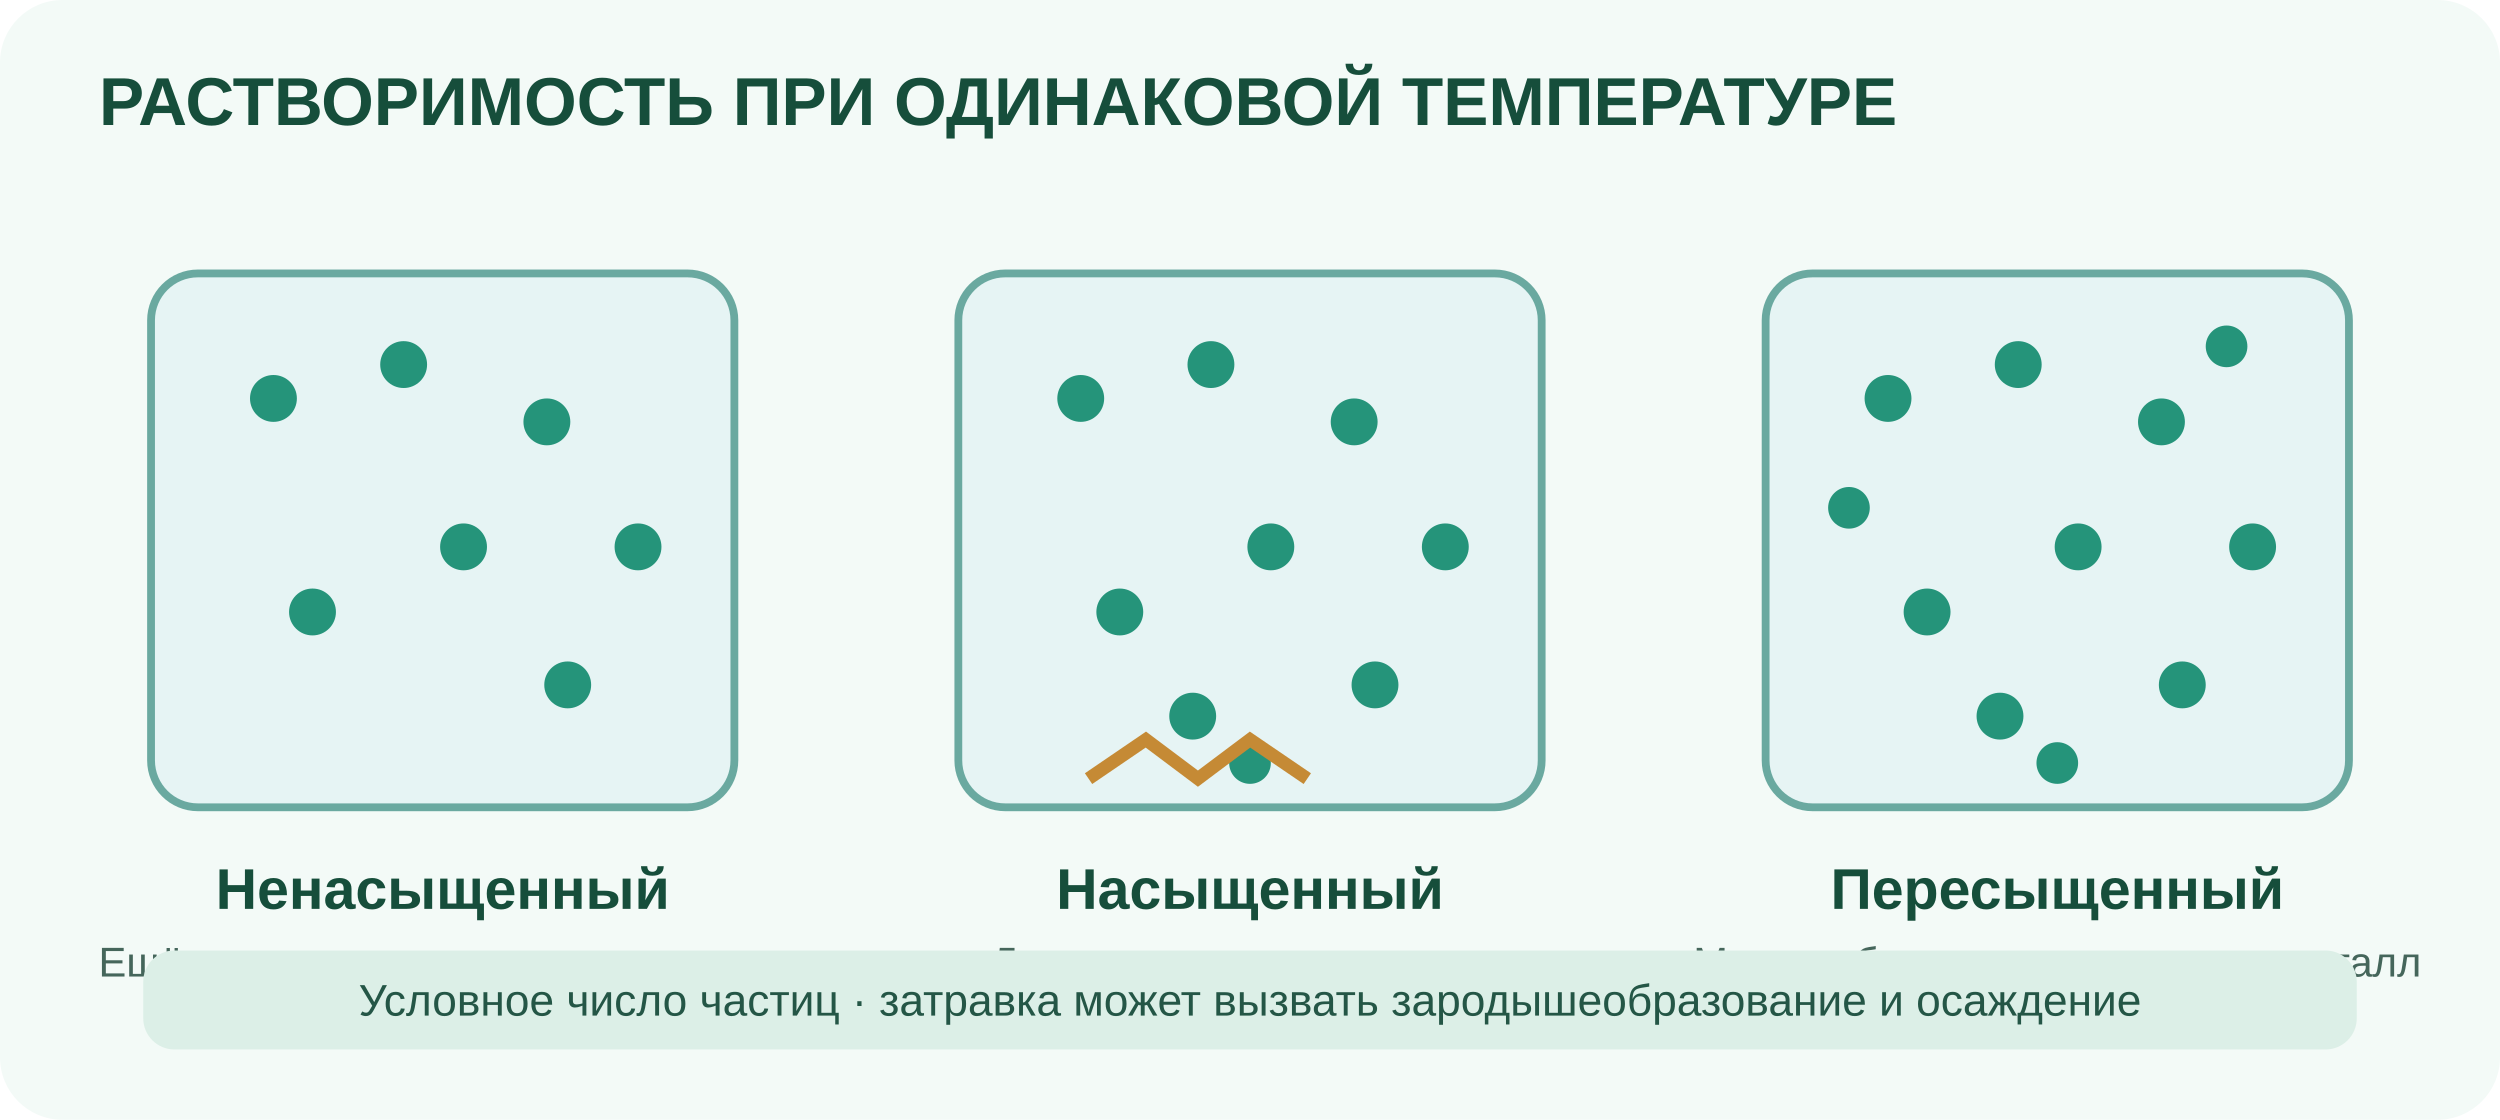
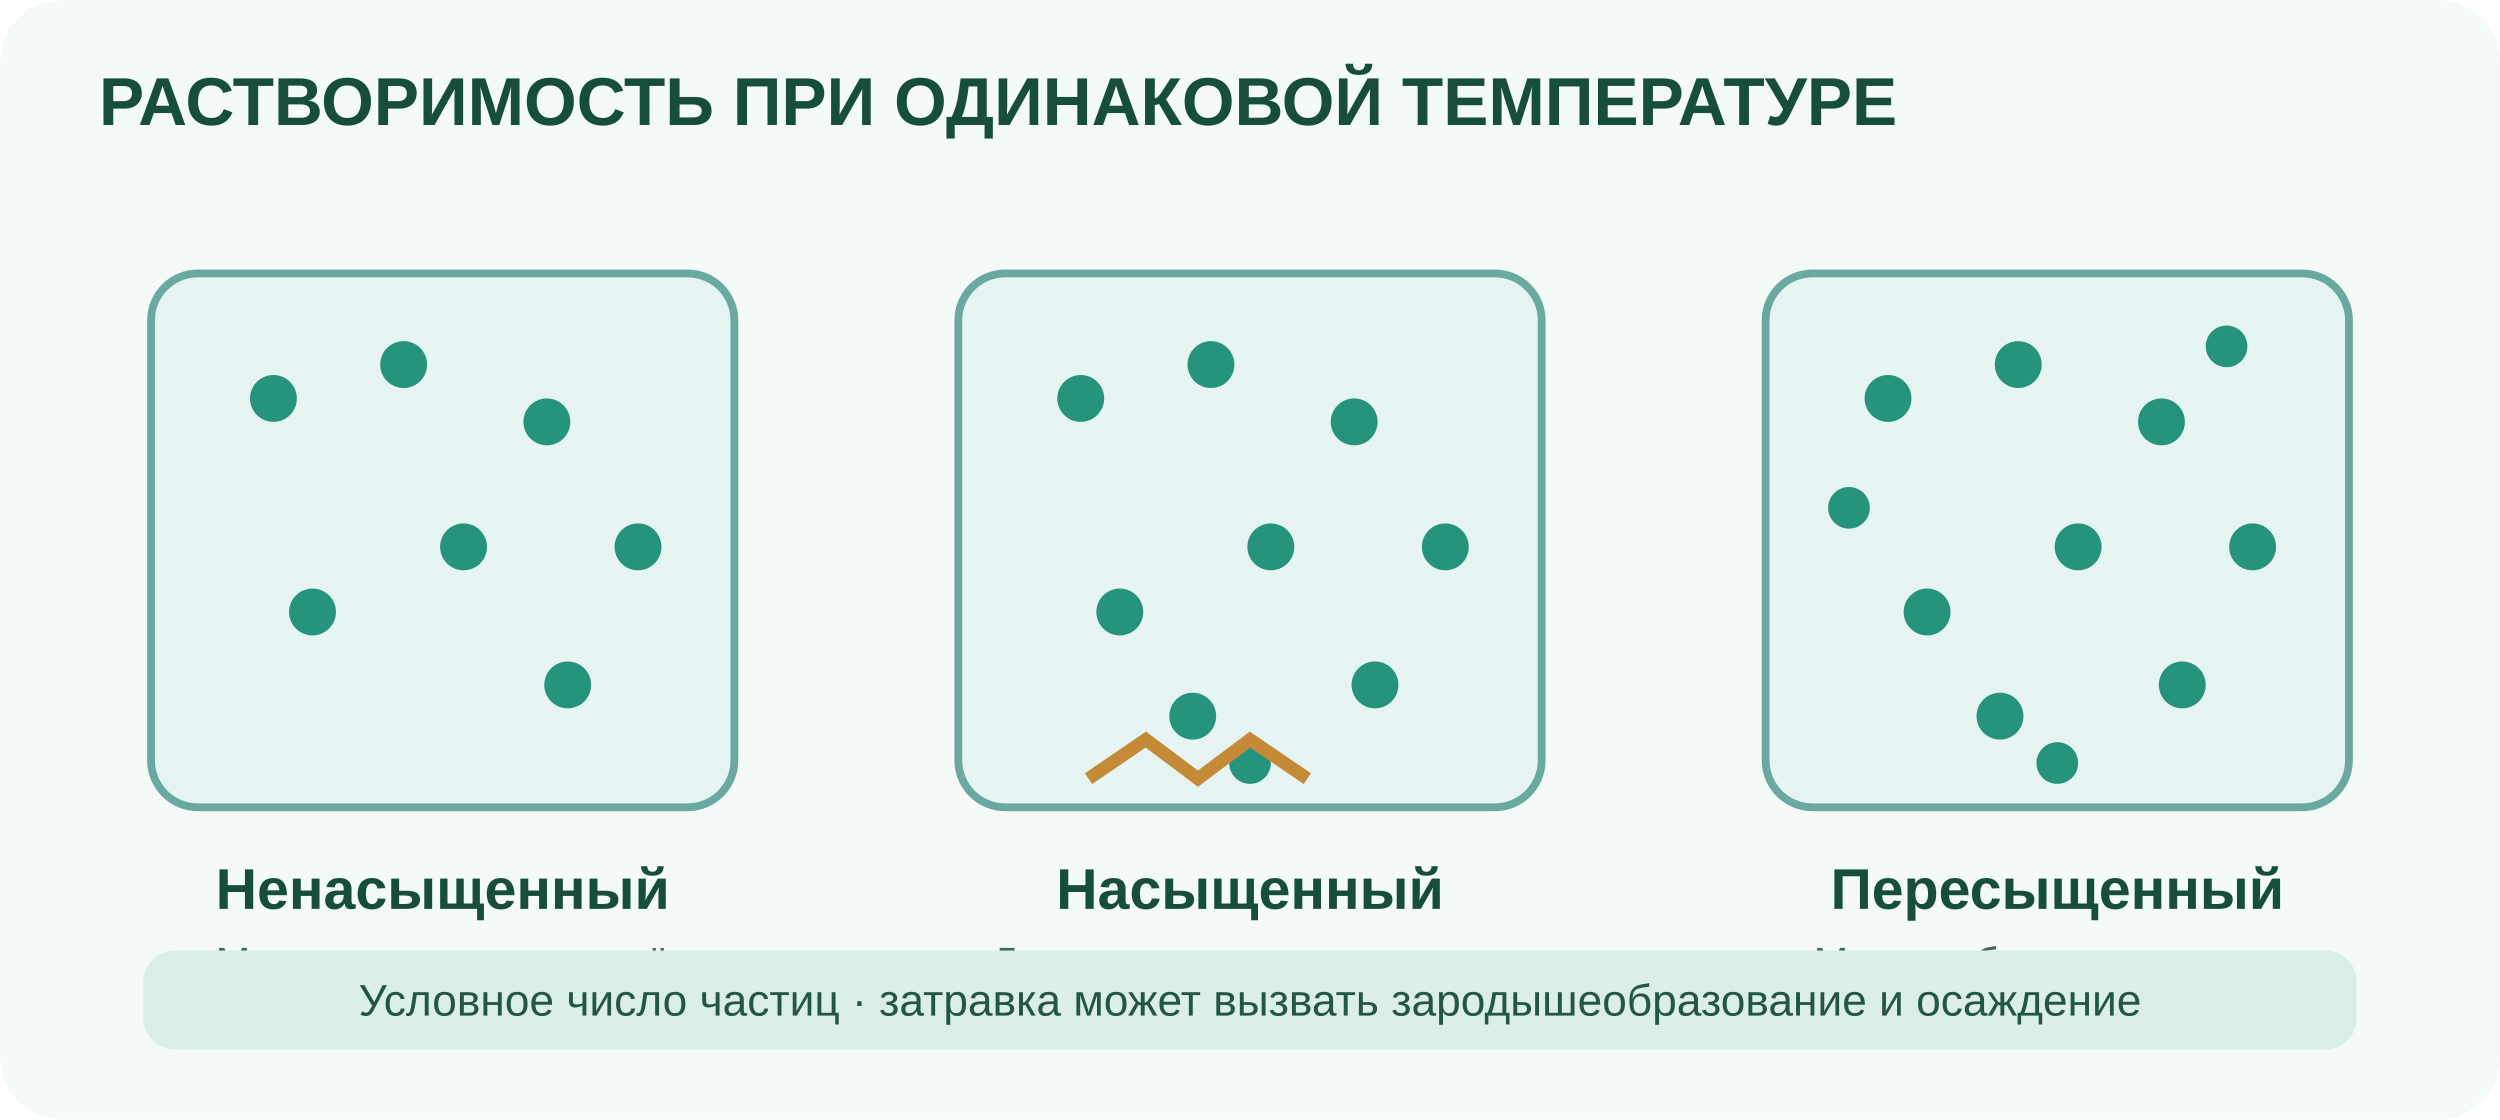
<svg xmlns="http://www.w3.org/2000/svg" viewBox="0 0 960 430" role="img" aria-labelledby="t d">
  <rect width="960" height="430" rx="24" fill="#f3faf7" />
  <text x="38" y="48" font-family="Arial" font-size="26" font-weight="700" fill="#164e3b">РАСТВОРИМОСТЬ ПРИ ОДИНАКОВОЙ ТЕМПЕРАТУРЕ</text>
  <g font-family="Arial" text-anchor="middle">
    <g transform="translate(170 105)">
      <rect x="-112" y="0" width="224" height="205" rx="18" fill="#e6f4f4" stroke="#6aa9a0" stroke-width="3" />
      <g fill="#25947a">
        <circle cx="-65" cy="48" r="9" />
        <circle cx="-15" cy="35" r="9" />
        <circle cx="40" cy="57" r="9" />
        <circle cx="75" cy="105" r="9" />
        <circle cx="-50" cy="130" r="9" />
        <circle cx="8" cy="105" r="9" />
        <circle cx="48" cy="158" r="9" />
      </g>
      <text y="244" font-size="22" font-weight="700" fill="#164e3b">Ненасыщенный</text>
-       <text y="270" font-size="16" fill="#45665b">Ещё вещество может раствориться</text>
+       <text y="270" font-size="16" fill="#45665b">Можно растворить ещё</text>
    </g>
    <g transform="translate(480 105)">
      <rect x="-112" y="0" width="224" height="205" rx="18" fill="#e6f4f4" stroke="#6aa9a0" stroke-width="3" />
      <g fill="#25947a">
        <circle cx="-65" cy="48" r="9" />
        <circle cx="-15" cy="35" r="9" />
        <circle cx="40" cy="57" r="9" />
        <circle cx="75" cy="105" r="9" />
        <circle cx="-50" cy="130" r="9" />
        <circle cx="8" cy="105" r="9" />
        <circle cx="48" cy="158" r="9" />
        <circle cx="-22" cy="170" r="9" />
        <circle cx="0" cy="188" r="8" />
      </g>
      <path d="M-62 194 l22 -15 20 15 20 -15 22 15" fill="none" stroke="#c58a35" stroke-width="5" />
      <text y="244" font-size="22" font-weight="700" fill="#164e3b">Насыщенный</text>
      <text y="270" font-size="16" fill="#45665b">Динамическое равновесие</text>
    </g>
    <g transform="translate(790 105)">
      <rect x="-112" y="0" width="224" height="205" rx="18" fill="#e6f4f4" stroke="#6aa9a0" stroke-width="3" />
      <g fill="#25947a">
        <circle cx="-65" cy="48" r="9" />
        <circle cx="-15" cy="35" r="9" />
        <circle cx="40" cy="57" r="9" />
        <circle cx="75" cy="105" r="9" />
        <circle cx="-50" cy="130" r="9" />
        <circle cx="8" cy="105" r="9" />
        <circle cx="48" cy="158" r="9" />
        <circle cx="-22" cy="170" r="9" />
        <circle cx="0" cy="188" r="8" />
        <circle cx="-80" cy="90" r="8" />
        <circle cx="65" cy="28" r="8" />
      </g>
      <text y="244" font-size="22" font-weight="700" fill="#164e3b">Пересыщенный</text>
-       <text y="270" font-size="16" fill="#45665b">Метастабилен · затравка → кристалл</text>
+       <text y="270" font-size="16" fill="#45665b">Метастабилен · затравка</text>
    </g>
  </g>
  <rect x="55" y="365" width="850" height="38" rx="12" fill="#dcefe7" />
  <text x="480" y="390" text-anchor="middle" font-family="Arial" font-size="17" fill="#245646">Условное число частиц · затравка может вызвать зародышеобразование и осаждение</text>
</svg>
